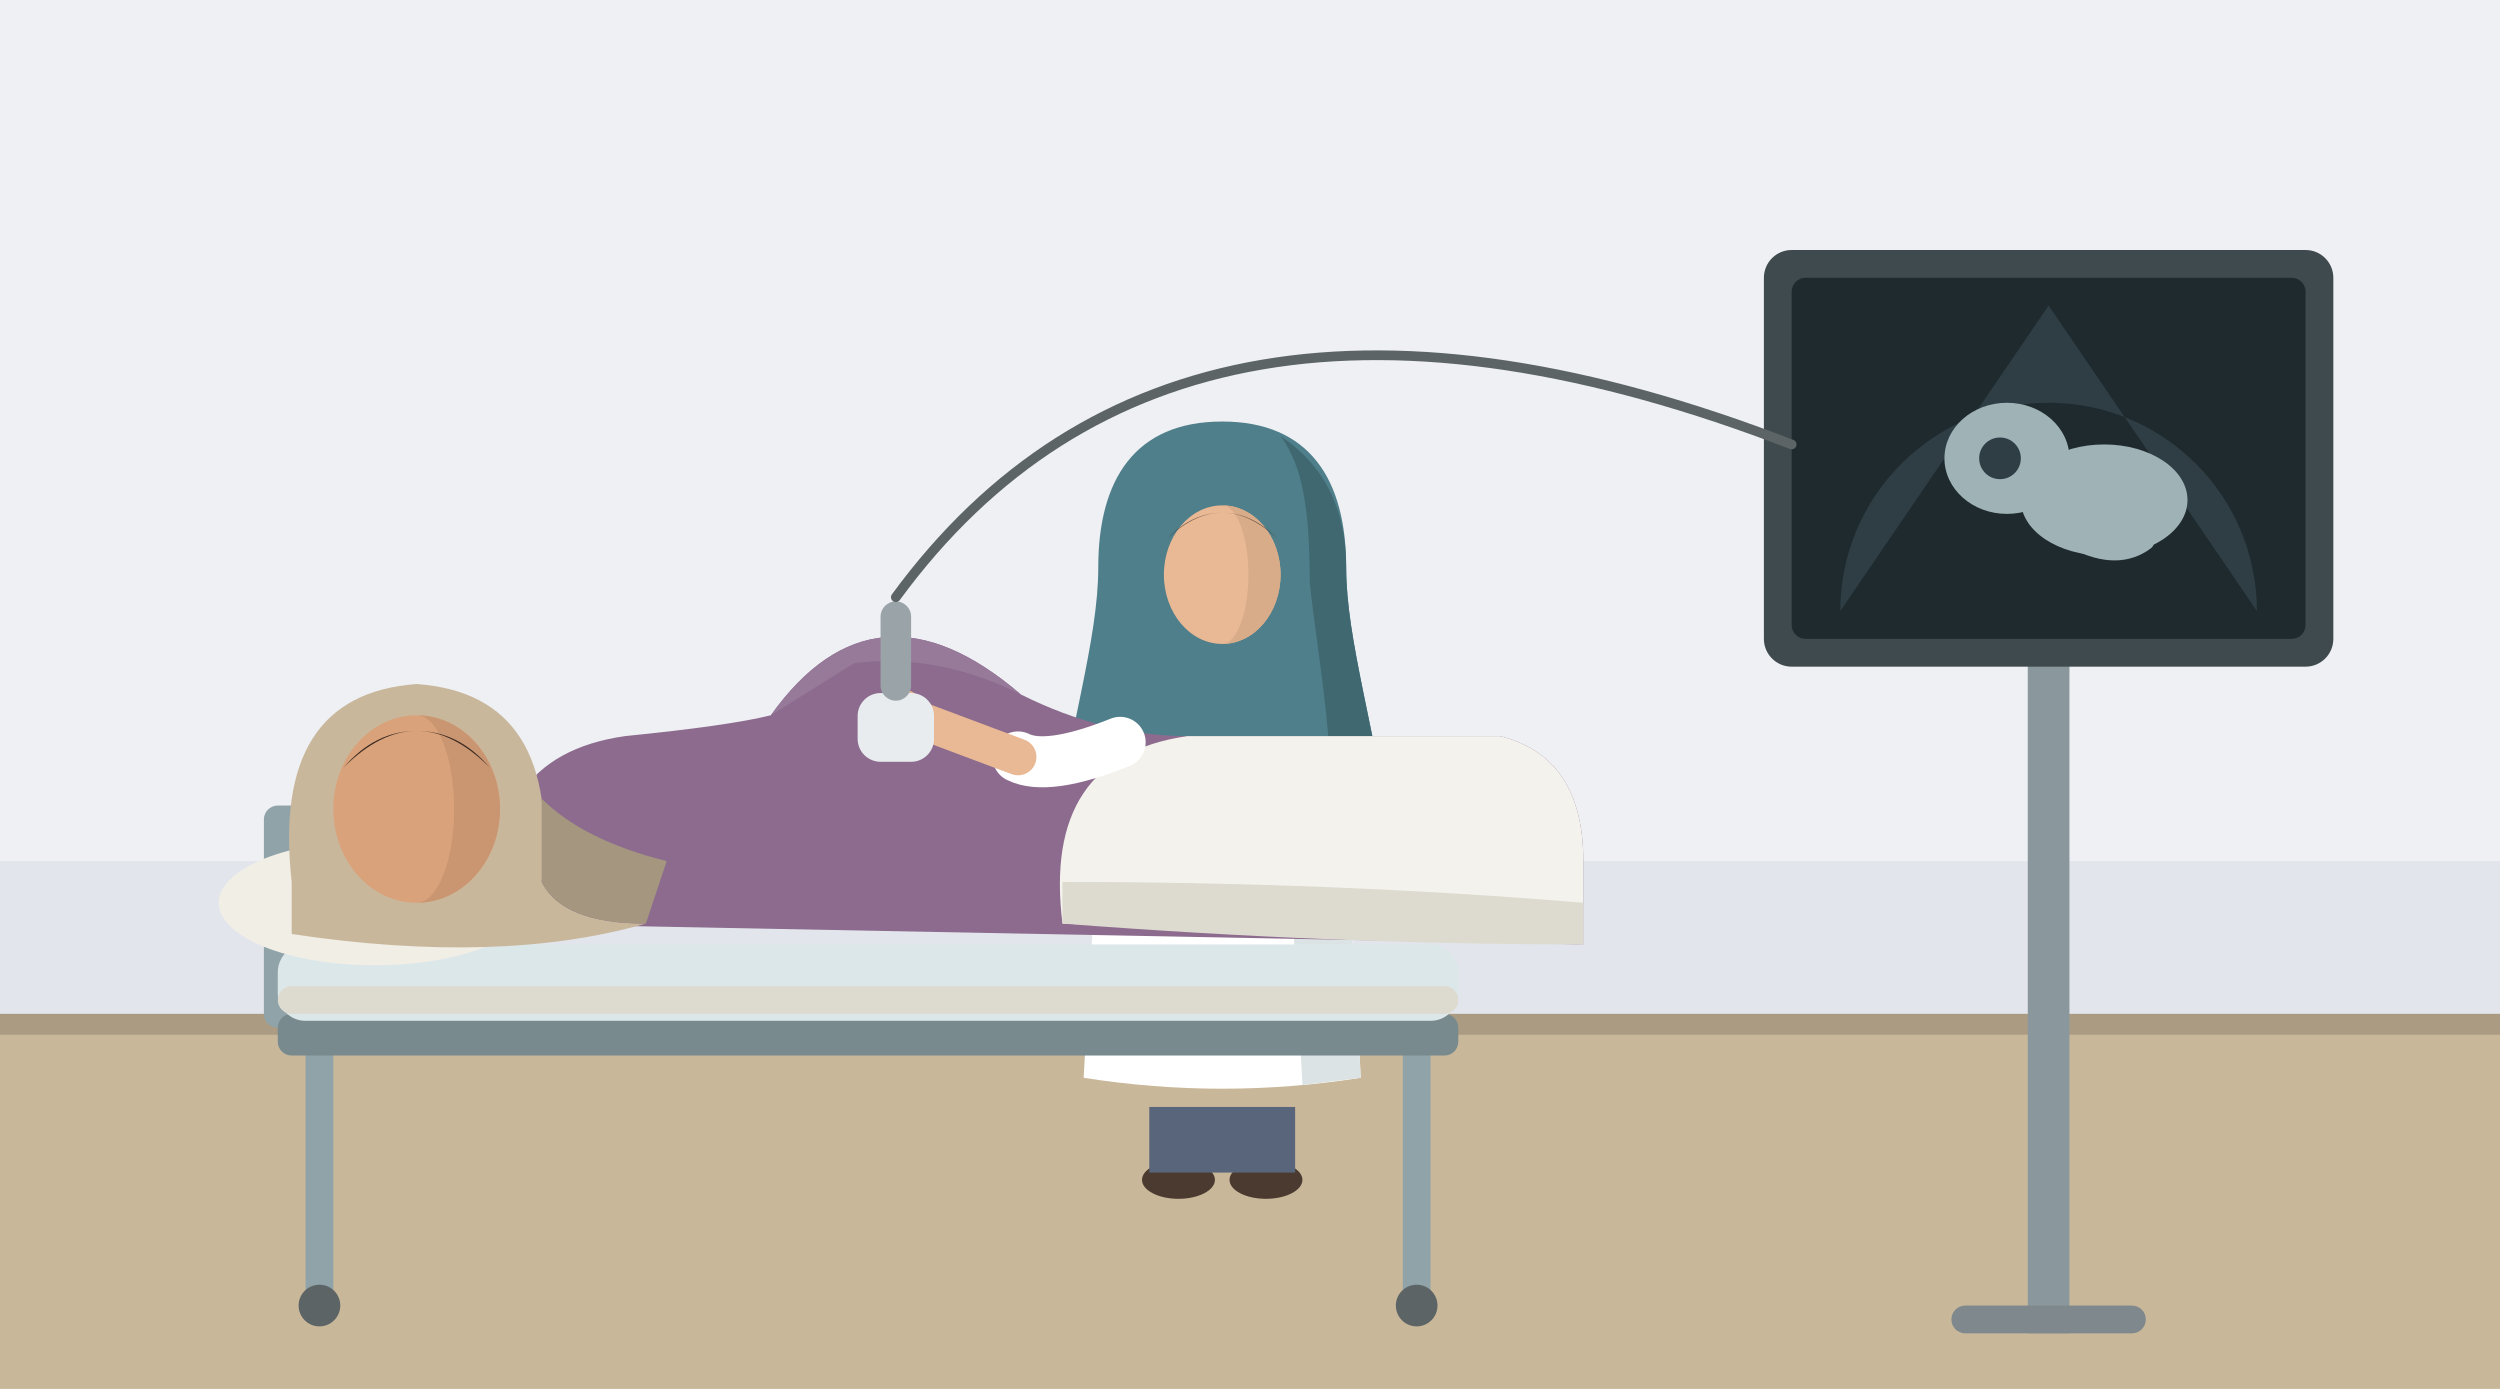
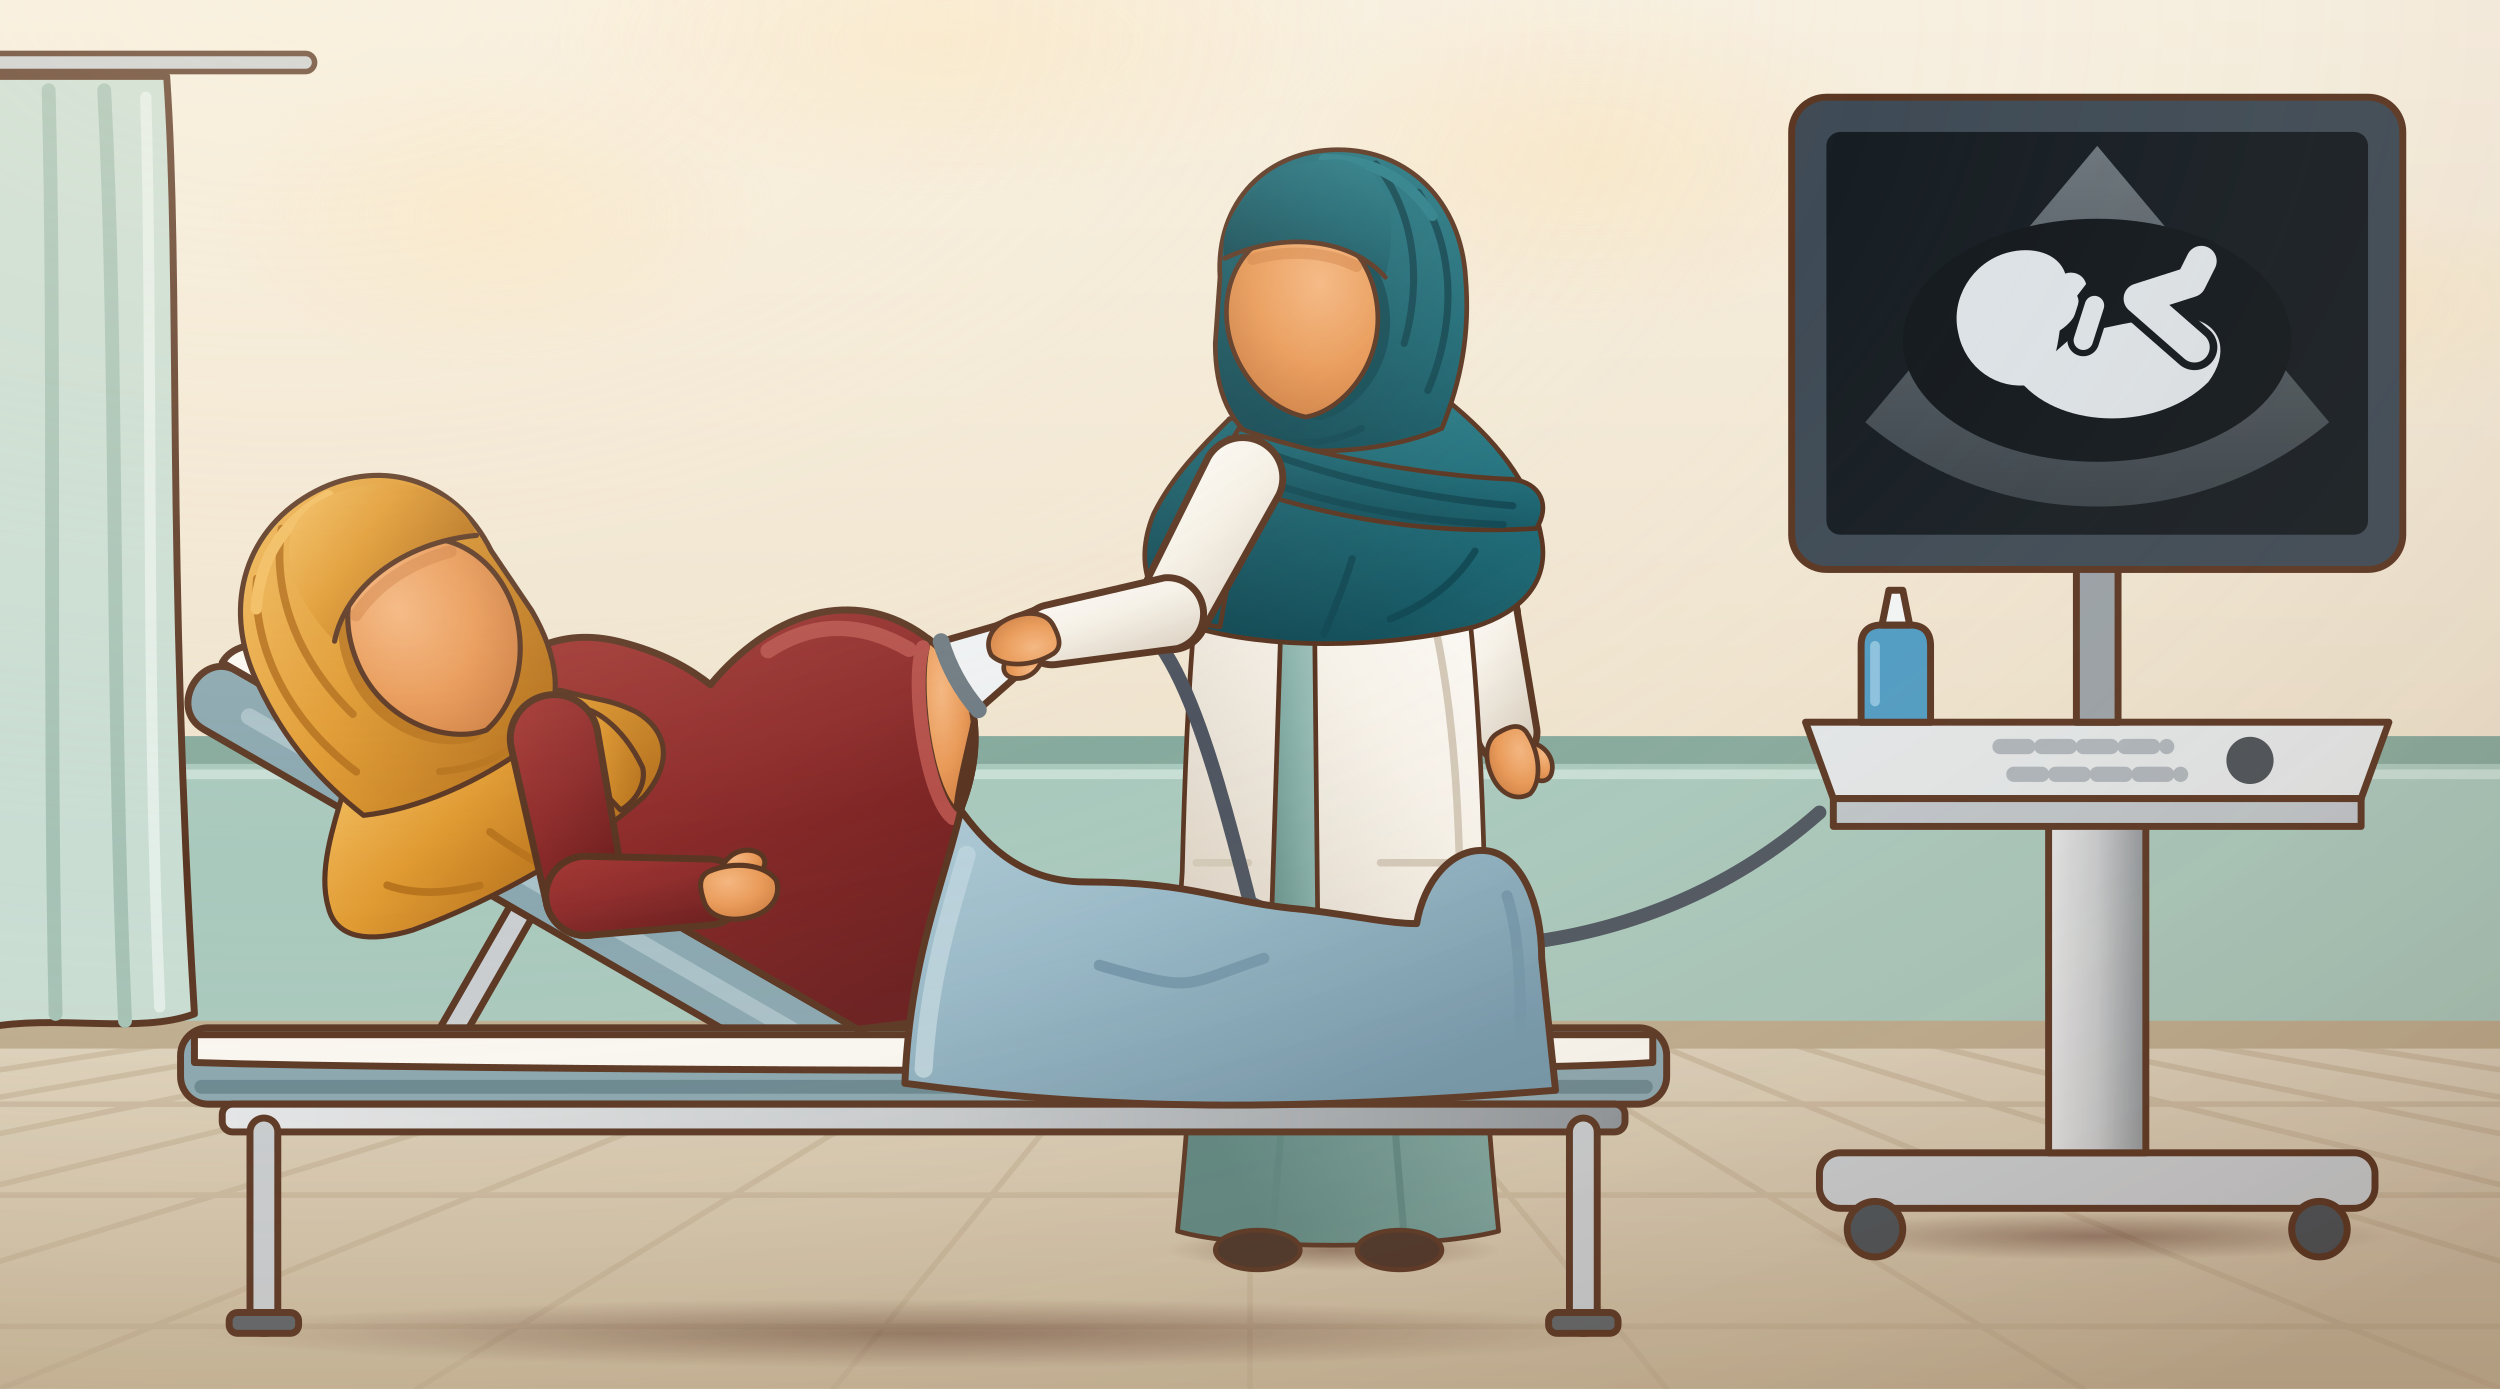
- <svg xmlns="http://www.w3.org/2000/svg" viewBox="0 0 360 200">
-   <rect width="360" height="146" fill="#EEF0F4" />
-   <rect y="124" width="360" height="22" fill="#E2E5EC" />
-   <rect y="146" width="360" height="54" fill="#C9B79A" />
-   <rect y="146" width="360" height="3" fill="#AA9B82" />
-   <rect x="292" y="92" width="6" height="100" fill="#8A979C" />
-   <rect x="281" y="188" width="28" height="4" rx="2" fill="#7F898D" />
-   <rect x="254" y="36" width="82" height="60" rx="4" fill="#3F4A4E" />
-   <rect x="258" y="40" width="74" height="52" rx="2" fill="#1E2A2E" />
-   <path d="M265 88A30 30 0 0 1 325 88L295 44Z" fill="#2E3E44" />
-   <ellipse cx="289" cy="66" rx="9" ry="8" fill="#9FB2B6" />
-   <ellipse cx="303" cy="72" rx="12" ry="8" fill="#9FB2B6" />
-   <circle cx="288" cy="66" r="3" fill="#2E3E44" />
-   <path d="M299 78q6 3 10 0" fill="none" stroke="#9FB2B6" stroke-width="2.4" stroke-linecap="round" stroke-linejoin="round" />
-   <g transform="translate(176 172) scale(1.05)">
-     <ellipse cx="-6" cy="-2" rx="5" ry="2.6" fill="#4A3A30" />
-     <ellipse cx="6" cy="-2" rx="5" ry="2.6" fill="#4A3A30" />
-     <path d="M-10 -12H10V-3H-10Z" fill="#58657B" />
-     <path d="M-14 -70C-17 -50-18 -35-19 -16Q0 -13 19 -16C18 -35 17 -50 14 -70Z" fill="#FFFFFF" />
-     <path d="M6 -70C9 -50 10 -35 11 -15Q15 -15.5 19 -16C18 -35 17 -50 14 -70Z" fill="#DCE3E5" />
-     <path d="M-3 -64L0 -40L3 -64Z" fill="#6E7F9A" />
-     <path d="M-13 -70C-15 -58-16 -50-17 -42H17C16 -50 15 -58 13 -70Z" fill="#6E7F9A" />
-     <path d="M0 -106C-12 -106-17 -98-17 -86C-17 -76-21 -64-24 -44Q-12 -38 0 -40Q12 -38 24 -44C21 -64 17 -76 17 -86C17 -98 12 -106 0 -106Z" fill="#4F7F8A" />
-     <path d="M8 -104C14 -100 17 -94 17 -86C17 -76 21 -64 24 -44Q19 -42 15 -41C16 -60 13 -74 12 -84C12 -94 11 -100 8 -104Z" fill="#406871" />
-     <ellipse cx="0" cy="-85" rx="8" ry="9.5" fill="#E9B894" />
-     <path d="M0 -94.5A8 9.5 0 0 1 0 -75.5A3.6 9.5 0 0 0 0 -94.5Z" fill="#D8AB89" />
-     <path d="M-7.5 -90Q0 -97 7.5 -90Q4 -93.5 0 -93.5Q-4 -93.5-7.5 -90Z" fill="#3B2A22" />
-     <path d="M-7 -62Q-9 -52-5 -48Q0 -46 3 -50" fill="none" stroke="#5C6466" stroke-width="1.1" stroke-linecap="round" stroke-linejoin="round" />
-     <circle cx="3.5" cy="-50.5" r="1.8" fill="#5C6466" />
-     <path d="M10 -52A3 3 0 1 0 10 -46A2.4 2.4 0 1 1 10 -52Z" fill="#B6322D" />
-   </g>
-   <rect x="44" y="146" width="4" height="44" fill="#8FA3A8" />
-   <rect x="202" y="146" width="4" height="44" fill="#8FA3A8" />
-   <circle cx="46" cy="188" r="3" fill="#5C6466" />
-   <circle cx="204" cy="188" r="3" fill="#5C6466" />
-   <rect x="38" y="116" width="6" height="32" rx="2" fill="#8FA3A8" />
-   <rect x="40" y="146" width="170" height="6" rx="2" fill="#798A8E" />
-   <rect x="40" y="136" width="170" height="11" rx="4" fill="#DCE7EA" />
-   <rect x="40" y="142" width="170" height="4" rx="2" fill="#DDDAD0" />
-   <g transform="translate(60 136) scale(1.5)">
-     <ellipse cx="-4" cy="-4" rx="15" ry="6" fill="#F1EEE6" />
-     <path d="M8 -2Q6 -18 20 -20Q30 -21 34 -22Q44 -36 58 -24Q66 -20 74 -20H104Q112 -18 112 -8V0Z" fill="#8C6B8E" />
-     <path d="M62 -2Q60 -18 74 -20H104Q112 -18 112 -8V0Z" fill="#F4F2EC" />
-     <path d="M62 -2Q88 0 112 0V-4Q88 -6 62 -6Z" fill="#DDDAD0" />
-     <path d="M34 -22Q44 -36 58 -24Q50 -28 42 -27Z" fill="#977999" />
-     <path d="M-12 -6Q-14 -24 0 -25Q14 -24 12 -6Q14 -2 22 -2Q8 2-12 -1Z" fill="#C9B79C" />
-     <ellipse cx="0" cy="-13" rx="8" ry="9" fill="#D9A27A" />
-     <path d="M0 -22A8 9 0 0 1 0 -4A3.6 9 0 0 0 0 -22Z" fill="#C99671" />
-     <path d="M-7 -17Q0 -24 7 -17Q4 -20.5 0 -20.5Q-4 -20.5-7 -17Z" fill="#3B2A22" />
-     <path d="M12 -6Q14 -2 22 -2L24 -8Q16 -10 12 -14Z" fill="#A4967F" />
-   </g>
-   <g transform="translate(176 172) scale(1.05)">
-     <path d="M-14 -62Q-24 -58 -28 -60" fill="none" stroke="#FFFFFF" stroke-width="7" stroke-linecap="round" />
-     <path d="M-28 -60L-44 -66" fill="none" stroke="#E9B894" stroke-width="5.04" stroke-linecap="round" />
-     <circle cx="-44" cy="-66" r="3.29" fill="#E9B894" />
-   </g>
-   <g transform="translate(129 102) scale(1.1)">
-     <rect x="-5" y="-2" width="10" height="9" rx="3" fill="#E9ECEE" />
-     <rect x="-2" y="-14" width="4" height="13" rx="2" fill="#9AA4A8" />
-   </g>
-   <path d="M129 86Q170 30 258 64" fill="none" stroke="#5C6466" stroke-width="1.4" stroke-linecap="round" stroke-linejoin="round" />
+ <svg xmlns="http://www.w3.org/2000/svg" stroke-linejoin="round" stroke-linecap="round" viewBox="0 0 360 200">
+   <defs>
+     <radialGradient id="lt" cx=".12" cy="0" r="1.25">
+       <stop offset="0" stop-color="#FFF4DC" stop-opacity=".30" />
+       <stop offset=".5" stop-color="#FFF4DC" stop-opacity="0" />
+       <stop offset="1" stop-color="#4A1E08" stop-opacity=".18" />
+     </radialGradient>
+     <radialGradient id="bl">
+       <stop offset="0" stop-color="#FAE3BA" stop-opacity=".75" />
+       <stop offset="1" stop-color="#FAE3BA" stop-opacity="0" />
+     </radialGradient>
+     <radialGradient id="sh">
+       <stop offset="0" stop-color="#3A0E06" stop-opacity=".38" />
+       <stop offset="1" stop-color="#3A0E06" stop-opacity="0" />
+     </radialGradient>
+     <radialGradient id="sk" cx=".36" cy=".3" r=".8">
+       <stop offset="0" stop-color="#F4B680" />
+       <stop offset=".55" stop-color="#E99A58" />
+       <stop offset="1" stop-color="#CC7C40" />
+     </radialGradient>
+     <linearGradient id="sc" x1="0" y1="0" x2="0.7" y2="1">
+       <stop offset="0" stop-color="#F2BC5E" />
+       <stop offset=".5" stop-color="#E09A31" />
+       <stop offset="1" stop-color="#B9741D" />
+     </linearGradient>
+     <linearGradient id="te" x1="0" y1="0" x2="0.7" y2="1">
+       <stop offset="0" stop-color="#2B7F8B" />
+       <stop offset=".5" stop-color="#1D6672" />
+       <stop offset="1" stop-color="#124A55" />
+     </linearGradient>
+     <linearGradient id="mr" x1="0" y1="0" x2="0.7" y2="1">
+       <stop offset="0" stop-color="#A63A36" />
+       <stop offset=".5" stop-color="#8E2C2B" />
+       <stop offset="1" stop-color="#6A1D1E" />
+     </linearGradient>
+     <linearGradient id="ct" x1="0" y1="0" x2="0.7" y2="1">
+       <stop offset="0" stop-color="#FFFFFF" />
+       <stop offset=".5" stop-color="#F6F1E8" />
+       <stop offset="1" stop-color="#D9CFC0" />
+     </linearGradient>
+     <linearGradient id="hw" x1="0" y1="0" x2="0" y2="1">
+       <stop offset="0" stop-color="#F7EFE0" />
+       <stop offset="1" stop-color="#ECDFC7" />
+     </linearGradient>
+     <linearGradient id="hf" x1="0" y1="0" x2="0" y2="1">
+       <stop offset="0" stop-color="#DED2BC" />
+       <stop offset="1" stop-color="#C9B89A" />
+     </linearGradient>
+     <linearGradient id="nd" x1="0" y1="0" x2="0.7" y2="1">
+       <stop offset="0" stop-color="#A6C8C1" />
+       <stop offset=".5" stop-color="#82ABA4" />
+       <stop offset="1" stop-color="#5D8781" />
+     </linearGradient>
+     <linearGradient id="bk" x1="0" y1="0" x2="0.7" y2="1">
+       <stop offset="0" stop-color="#B9D1DB" />
+       <stop offset=".5" stop-color="#98B9C8" />
+       <stop offset="1" stop-color="#7397AA" />
+     </linearGradient>
+     <linearGradient id="mt" x1="0" y1="0" x2="1" y2="0">
+       <stop offset="0" stop-color="#E6E8EA" />
+       <stop offset=".5" stop-color="#C9CDD0" />
+       <stop offset="1" stop-color="#8F969B" />
+     </linearGradient>
+     <linearGradient id="scr" x1="0" y1="0" x2="0" y2="1">
+       <stop offset="0" stop-color="#6A747B" />
+       <stop offset="1" stop-color="#3A434A" />
+     </linearGradient>
+   </defs>
+   <rect width="360" height="150" fill="url(#hw)" />
+   <ellipse cx="71" cy="31" rx="41" ry="23" fill="url(#bl)" opacity=".7" />
+   <ellipse cx="228" cy="23" rx="47" ry="25" fill="url(#bl)" opacity=".7" />
+   <ellipse cx="333" cy="44" rx="45" ry="17" fill="url(#bl)" opacity=".7" />
+   <ellipse cx="137" cy="6" rx="60" ry="23" fill="url(#bl)" opacity=".7" />
+   <rect y="108" width="360" height="42" fill="#A9C9BD" />
+   <rect y="106" width="360" height="4" fill="#86AA9D" />
+   <path d="M0 111.5H360" stroke="#C8DFD6" stroke-width="1.4" />
+   <rect y="150" width="360" height="50" fill="url(#hf)" />
+   <rect y="147" width="360" height="4" fill="#BFAD8F" />
+   <path d="M0 159H360M0 172.1H360M0 191H360M26.4 150L-300 200M45.6 150L-240 200M64.8 150L-180 200M84 150L-120 200M103.2 150L-60 200M122.4 150L0 200M141.6 150L60 200M160.8 150L120 200M180 150L180 200M199.2 150L240 200M218.4 150L300 200M237.6 150L360 200M256.8 150L420 200M276 150L480 200M295.2 150L540 200M314.4 150L600 200M333.6 150L660 200" stroke="#BFAD8F" stroke-width=".8" opacity=".55" />
+   <ellipse cx="302" cy="178" rx="42" ry="3.4" fill="url(#sh)" />
+   <rect x="262" y="166" width="80" height="8" rx="3" fill="#C9CED2" stroke="#5A3622" />
+   <circle cx="270" cy="177" r="4" fill="#4A5157" stroke="#5A3622" />
+   <circle cx="334" cy="177" r="4" fill="#4A5157" stroke="#5A3622" />
+   <rect x="295" y="116" width="14" height="50" fill="url(#mt)" stroke="#5A3622" />
+   <path d="M260 104H344L340 115H264Z" fill="#E4E8EA" stroke="#5A3622" />
+   <path d="M264 115H340V119H264Z" fill="#BFC6CB" stroke="#5A3622" />
+   <circle cx="324" cy="109.5" r="3.4" fill="#4A5157" />
+   <path d="M288 107.5H312M290 111.5H314" stroke="#AEB6BC" stroke-width="2.2" stroke-dasharray="4 2" />
+   <rect x="299" y="80" width="6" height="24" fill="#9AA2A8" stroke="#5A3622" />
+   <rect x="258" y="14" width="88" height="68" rx="5" fill="#3E4A55" stroke="#5A3622" />
+   <rect x="263" y="19" width="78" height="58" rx="2" fill="#161D23" />
+   <path d="M302 21L268.6 60.8A52 52 0 0 0 335.4 60.8Z" fill="url(#scr)" />
+   <ellipse cx="302" cy="49" rx="28" ry="17.5" fill="#12181D" />
+   <g transform="translate(303 49)">
+     <path d="M-12 6C-6 13 8 13 15 6C18 2 17 -2 13 -3C8 -4 2 -2 -4 -1Z" fill="#DCE2E6" />
+     <path d="M-6.4 -1.4C-3.6 -3.2-3.4 -5.6-3.9 -6.4L-2.6 -8.1C-3 -9.6-4.6 -10-5.6 -9.6C-6.6 -12.6-10.4 -13.6-14 -12.6C-19 -11.2-22.2 -6-21 -1C-20 4-15.4 7.2-10.6 6.4C-8.6 6-7.2 4.6-6.4 -1.4Z" fill="#DCE2E6" />
+     <path d="M13 1L5 -6L12.5 -8.4L14 -11.4" fill="none" stroke="#12181D" stroke-width="6.6" />
+     <path d="M13 1L5 -6L12.5 -8.4L14 -11.4" fill="none" stroke="#DCE2E6" stroke-width="4.4" />
+     <path d="M-3 0L-1.4 -5" fill="none" stroke="#12181D" stroke-width="4.6" />
+     <path d="M-3 0L-1.4 -5" fill="none" stroke="#DCE2E6" stroke-width="2.8" />
+   </g>
+   <path d="M268 104V93C268 91 269 90 271 90H275C277 90 278 91 278 93V104Z" fill="#4F9CC4" stroke="#5A3622" />
+   <path d="M271 90L272 85H274L275 90Z" fill="#F4F7F8" stroke="#5A3622" />
+   <path d="M270 93V101" stroke="#8CC3E0" stroke-width="1.4" stroke-linecap="round" />
+   <path d="M-2 9H44" stroke="#5A3622" stroke-width="3.4" />
+   <path d="M-2 9H44" stroke="#C9CDD0" stroke-width="1.8" />
+   <path d="M-2 11H24C26 40 24 80 28 146C20 149 8 146-2 148Z" fill="#C9DDD3" stroke="#5A3622" />
+   <path d="M7 13C8 50 7 100 8 146M15 13C17 50 16 100 18 147" fill="none" stroke="#A5C2B5" stroke-width="2" stroke-linecap="round" />
+   <path d="M21 14C22 50 21 100 23 145" fill="none" stroke="#E2EEE8" stroke-width="1.6" stroke-linecap="round" />
+   <ellipse cx="192" cy="180" rx="24" ry="3" fill="url(#sh)" />
+   <path d="M198.4 71L208.6 91A5.202 5.202 0 0 0 218 86.4L208.8 66A5.78 5.78 0 0 0 198.4 71Z" fill="url(#ct)" stroke="#5A3622" />
+   <path d="M208.2 89.8L212.9 106.9A4.335 4.335 0 0 0 221.3 105L218.4 87.6A5.202 5.202 0 0 0 208.2 89.8Z" fill="url(#ct)" stroke="#5A3622" />
+   <g transform="translate(217.84 109.28) rotate(77.576) scale(0.68)">
+     <path d="M-3-3C-2.2-7.4 2.2-9 5-7.2C6.4-6.2 6.2-4.2 4.4-3.2Z" fill="url(#sk)" stroke="#5A3622" />
+     <path d="M-5-4C0-6 6-5 8-2C9 1 7 4 3 5C-1 6-5 5-6 2C-7-1-7-3-5-4Z" fill="url(#sk)" stroke="#5A3622" />
+   </g>
+   <g transform="translate(192 44) scale(-0.68 0.68)">
+     <path d="M-20 24C-27 44-29 80-30 120C-31 150-33 176-35 196C-20 200 20 200 33 196C31 176 29 150 28 120C27 80 27 44 21 24Z" fill="url(#nd)" stroke="#5A3622" />
+     <path d="M-12 160C-13 174-14 186-15 197M10 160C11 174 12 186 13 198" fill="none" stroke="#5D8781" stroke-width="1.5" />
+     <path d="M-21 24C-28 44-31 80-32 120C-33 136-34 148-35 158C-20 162 22 162 35 158C34 148 33 136 32 120C31 80 29 44 22 24Z" fill="url(#ct)" stroke="#5A3622" />
+     <path d="M4 64L3 159.5L14 159L11 64Z" fill="url(#nd)" />
+     <path d="M4 64L3 159.5M11 64L14 159" fill="none" stroke="#5A3622" />
+     <path d="M-24 118H-10M18 118H29M-22 70C-26 90-27 112-27 140" fill="none" stroke="#D3C8B7" stroke-width="1.6" />
+     <ellipse cx="-14" cy="200" rx="9" ry="4.2" fill="#4A3326" stroke="#5A3622" />
+     <ellipse cx="16" cy="200" rx="9" ry="4.2" fill="#4A3326" stroke="#5A3622" />
+   </g>
+   <g transform="translate(192 44) scale(-0.68 0.68)">
+     <path d="M-24 20C-34 28 -42 37.6 -44 48.8C-46 58.4 -40 64.8 -30 68C-10 72.8 14 72.8 30 68C40 63.2 42 53.6 38 44C34 36 28 30 22 24Z" fill="url(#te)" stroke="#5A3622" />
+     <path d="M28 39.2C31 47.2 31 55.2 29 63.2M-30 52C-26 58.4 -20 63.2 -12 66.4M-4 53.6C-2 60 0 64.8 2 69.6" fill="none" stroke="#124A55" stroke-width="1.5" stroke-linecap="round" />
+     <path d="M22 28C30 34.4 34 45.6 33 60C32 64.8 28 68 24 68C22 56.8 20 44 14 36Z" fill="url(#te)" stroke="#5A3622" />
+     <path d="M24-6C25-22 14-33-1-33C-16-33-27-22-28-6C-29 6-27 16-23 26C-14 30 0 32 14 30C22 26 25 18 25 8Z" fill="url(#te)" stroke="#5A3622" />
+     <path d="M-18-24C-26-12-26 4-20 18M-9-30C-17-20-19-6-15 8" fill="none" stroke="#124A55" stroke-width="1.5" stroke-linecap="round" />
+     <path d="M-21-19C-15-28-7-31 2-31" fill="none" stroke="#2B7F8B" stroke-width="2.2" stroke-linecap="round" />
+     <g transform="translate(6 3) rotate(6)">
+       <path d="M0-19.5C10-19.5 16.5-11 16.5-1C16.5 9 10 18 2 20.5C-6 20-15.5 11-15.5-1C-15.5-12-9-19.5 0-19.5Z" fill="#124A55" transform="translate(-2.5 1)" opacity=".9" />
+       <path d="M0-19.5C10-19.5 16.5-11 16.5-1C16.5 9 10 18 2 20.5C-6 20-15.5 11-15.5-1C-15.5-12-9-19.5 0-19.5Z" fill="url(#sk)" stroke="#5A3622" />
+     </g>
+     <path d="M-11-6C-4-14 10-16 23-10C25-18 16-31-1-31C-12-30-14-18-11-6Z" fill="url(#te)" />
+     <path d="M-11-6C-4-14 10-16 23-10" fill="none" stroke="#5A3622" stroke-width="1" stroke-linecap="round" />
+     <path d="M-4.9-10.7C1.2-13.7 9.1-14.4 17.1-12.2" fill="none" stroke="#CC7C40" stroke-width="2.4" stroke-linecap="round" opacity=".45" transform="translate(0 2.4)" />
+     <path d="M-6 26C2 30 10 30 18 26" fill="none" stroke="#124A55" stroke-width="1.4" stroke-linecap="round" />
+     <path d="M20 26C6 31.2 -18 36 -38 36.8C-44 37.6 -46 42.4 -43 47.2C-18 48.8 6 44 26 36Z" fill="url(#te)" stroke="#5A3622" />
+     <path d="M18 29.6C2 36 -18 40.8 -38 42.4M22 34.4C6 40.8 -14 45.6 -36 46.4" fill="none" stroke="#124A55" stroke-width="1.5" stroke-linecap="round" />
+   </g>
+   <path d="M155.8 87.7C167.8 83.7 173.8 105.7 180 130C200 140 236 140 262 117" fill="none" stroke="#4E5560" stroke-width="2" />
+   <ellipse cx="133" cy="192" rx="106" ry="5" fill="url(#sh)" />
+   <path d="M62 154L75.6 130.3" stroke="#5A3622" stroke-width="4.6" />
+   <path d="M62 154L75.6 130.3" stroke="#C9CDD0" stroke-width="2.6" />
+   <path d="M127.6 150.6L34.1 96.6C28.9 93.6 24.1 102 29.3 105L122.8 159Z" fill="#8AA7B0" stroke="#5A3622" />
+   <path d="M116.9 150L35.9 103.2" stroke="#A9C1C8" stroke-width="2.4" stroke-linecap="round" />
+   <rect x="26" y="148" width="214" height="11" rx="4" fill="#8AA7B0" stroke="#5A3622" />
+   <path d="M29 156.5H237" stroke="#6A8891" stroke-width="2" />
+   <path d="M28 149H238V153C210 155 56 154 28 153Z" fill="#FBF8F2" stroke="#5A3622" />
+   <rect x="32" y="159" width="202" height="4" rx="1.5" fill="url(#mt)" stroke="#5A3622" />
+   <path d="M38 163V190" stroke="#5A3622" stroke-width="5" />
+   <path d="M38 163V190" stroke="#C9CDD0" stroke-width="3" />
+   <rect x="33" y="189" width="10" height="3" rx="1.2" fill="#5F6468" stroke="#5A3622" />
+   <path d="M228 163V190" stroke="#5A3622" stroke-width="5" />
+   <path d="M228 163V190" stroke="#C9CDD0" stroke-width="3" />
+   <rect x="223" y="189" width="10" height="3" rx="1.2" fill="#5F6468" stroke="#5A3622" />
+   <path d="M63.2 113.4C68.6 104.1 37.4 86.1 32 95.4Z" fill="#FBF8F2" stroke="#5A3622" />
+   <path d="M123.5 148.2L69.4 117C64.2 114 65.3 105 70 99.3C74.6 93.7 80.7 90.3 89.2 92.4C95.3 93.9 99.4 96.3 102.3 98.6C110.9 88.3 121.9 85 131.3 90.4C140.1 95.5 142.7 105.3 138.3 116.6L142.3 146Z" fill="url(#mr)" stroke="#5A3622" />
+   <path d="M110.6 93.7C117.3 89.3 124.1 89.6 130.9 93.5" fill="none" stroke="#B4504A" stroke-width="2.2" stroke-linecap="round" />
+   <path d="M133.7 92C137.5 95 139.7 99.2 140.3 104C139.7 107 137.8 114 137.8 117C133.8 114 131.7 98 133.7 92Z" fill="url(#sk)" stroke="#5A3622" />
+   <path d="M132.9 93.2C131.1 98.4 133.4 114.8 137.2 117.8" fill="none" stroke="#B4504A" stroke-width="2" />
+   <g transform="rotate(-30 57.5 92.1)">
+     <g transform="translate(57.5 92.1) scale(0.744 0.744)">
+       <path d="M-24 20C-29.2 25 -36.1 31 -37.8 38C-39.6 44 -34.4 48 -25.8 50C-8.6 53 12 53 25.8 50C34.4 47 36.1 41 32.7 35C29.2 30 28 30 22 24Z" fill="url(#sc)" stroke="#5A3622" />
+       <path d="M24.1 32C26.7 37 26.7 42 24.9 47M-25.8 40C-22.4 44 -17.2 47 -10.3 49M-3.4 41C-1.7 45 0 48 1.7 51" fill="none" stroke="#B9741D" stroke-width="1.5" stroke-linecap="round" />
+       <path d="M22 28C25.8 29 29.2 36 28.4 45C27.5 48 24.1 50 20.6 50C18.9 43 17.2 35 14 36Z" fill="url(#sc)" stroke="#5A3622" />
+       <path d="M24-6C25-22 14-33-1-33C-16-33-27-22-28-6C-29 6-27 16-23 26C-14 30 0 32 14 30C22 26 25 18 25 8Z" fill="url(#sc)" stroke="#5A3622" />
+       <path d="M-18-24C-26-12-26 4-20 18M-9-30C-17-20-19-6-15 8" fill="none" stroke="#B9741D" stroke-width="1.5" stroke-linecap="round" />
+       <path d="M-21-19C-15-28-7-31 2-31" fill="none" stroke="#F2BC5E" stroke-width="2.2" stroke-linecap="round" />
+       <g transform="translate(6 3) rotate(6)">
+         <path d="M0-19.5C10-19.5 16.5-11 16.5-1C16.5 9 10 18 2 20.5C-6 20-15.5 11-15.5-1C-15.5-12-9-19.5 0-19.5Z" fill="#B9741D" transform="translate(-2.5 1)" opacity=".9" />
+         <path d="M0-19.5C10-19.5 16.5-11 16.5-1C16.5 9 10 18 2 20.5C-6 20-15.5 11-15.5-1C-15.5-12-9-19.5 0-19.5Z" fill="url(#sk)" stroke="#5A3622" />
+       </g>
+       <path d="M-11-6C-4-14 10-16 23-10C25-18 16-31-1-31C-12-30-14-18-11-6Z" fill="url(#sc)" />
+       <path d="M-11-6C-4-14 10-16 23-10" fill="none" stroke="#5A3622" stroke-width="1" stroke-linecap="round" />
+       <path d="M-4.9-10.7C1.2-13.7 9.1-14.4 17.1-12.2" fill="none" stroke="#CC7C40" stroke-width="2.4" stroke-linecap="round" opacity=".45" transform="translate(0 2.4)" />
+       <path d="M-6 26C2 30 10 30 18 26" fill="none" stroke="#B9741D" stroke-width="1.4" stroke-linecap="round" />
+     </g>
+   </g>
+   <path d="M140.3 104C140.7 107.8 140.1 112.1 138.3 116.6C141.3 120.6 146.3 127 156.3 127C172.3 127 176 130 188 131C196 132 200 133 204 133C205 127 209 122 214 122.5C219 123 222 130 222 138L224 157C186 160 160.3 160 130.3 156C131.3 132 139.3 122 140.3 104Z" fill="url(#bk)" stroke="#5A3622" />
+   <path d="M139.2 123.1C136.7 131.8 133.8 140.7 133 153.9" fill="none" stroke="#B9D1DB" stroke-width="2.6" stroke-linecap="round" />
+   <path d="M158.3 139C172.3 143 170 142 182 138M217 129C219 135 219 144 219 154" fill="none" stroke="#7397AA" stroke-width="1.6" stroke-linecap="round" />
+   <path d="M73.6 107.6L78.7 130.1A5.692 5.692 0 0 0 89.9 127.9L86 105.1A6.324 6.324 0 0 0 73.6 107.6Z" fill="url(#mr)" stroke="#5A3622" />
+   <path d="M84.5 134.7L102.3 133.2A4.743 4.743 0 0 0 102 123.7L84.1 123.3A5.692 5.692 0 0 0 84.5 134.7Z" fill="url(#mr)" stroke="#5A3622" />
+   <g transform="translate(105.855 128.365) rotate(-1.642) scale(0.744)">
+     <path d="M-3-3C-2.2-7.4 2.2-9 5-7.2C6.4-6.2 6.2-4.2 4.4-3.2Z" fill="url(#sk)" stroke="#5A3622" />
+     <path d="M-5-4C0-6 6-5 8-2C9 1 7 4 3 5C-1 6-5 5-6 2C-7-1-7-3-5-4Z" fill="url(#sk)" stroke="#5A3622" />
+   </g>
+   <g transform="translate(138.2 97.3) rotate(-28.7)">
+     <path d="M0 -5.6C-.8 -2-.8 2 0 5.6L8 3.8C12 3.4 20 2.8 20 0C20 -2.8 12 -3.4 8 -3.8Z" fill="#EEF1F3" stroke="#5A3622" />
+     <path d="M0 -5.6C-.8 -2-.8 2 0 5.6" fill="none" stroke="#6F7B83" stroke-width="2.4" />
+   </g>
+   <path d="M174 65.8L164 85.9A5.202 5.202 0 0 0 173.2 90.8L184.2 71.2A5.78 5.78 0 0 0 174 65.8Z" fill="url(#ct)" stroke="#5A3622" />
+   <path d="M167.7 83.2L150.4 87.2A4.335 4.335 0 0 0 152 95.7L169.5 93.4A5.202 5.202 0 0 0 167.7 83.2Z" fill="url(#ct)" stroke="#5A3622" />
+   <g transform="translate(147.861 92.046) rotate(169.841) scale(0.68)">
+     <path d="M-3-3C-2.2-7.4 2.2-9 5-7.2C6.4-6.2 6.2-4.2 4.4-3.2Z" fill="url(#sk)" stroke="#5A3622" />
+     <path d="M-5-4C0-6 6-5 8-2C9 1 7 4 3 5C-1 6-5 5-6 2C-7-1-7-3-5-4Z" fill="url(#sk)" stroke="#5A3622" />
+   </g>
+   <rect width="360" height="200" fill="url(#lt)" />
</svg>
